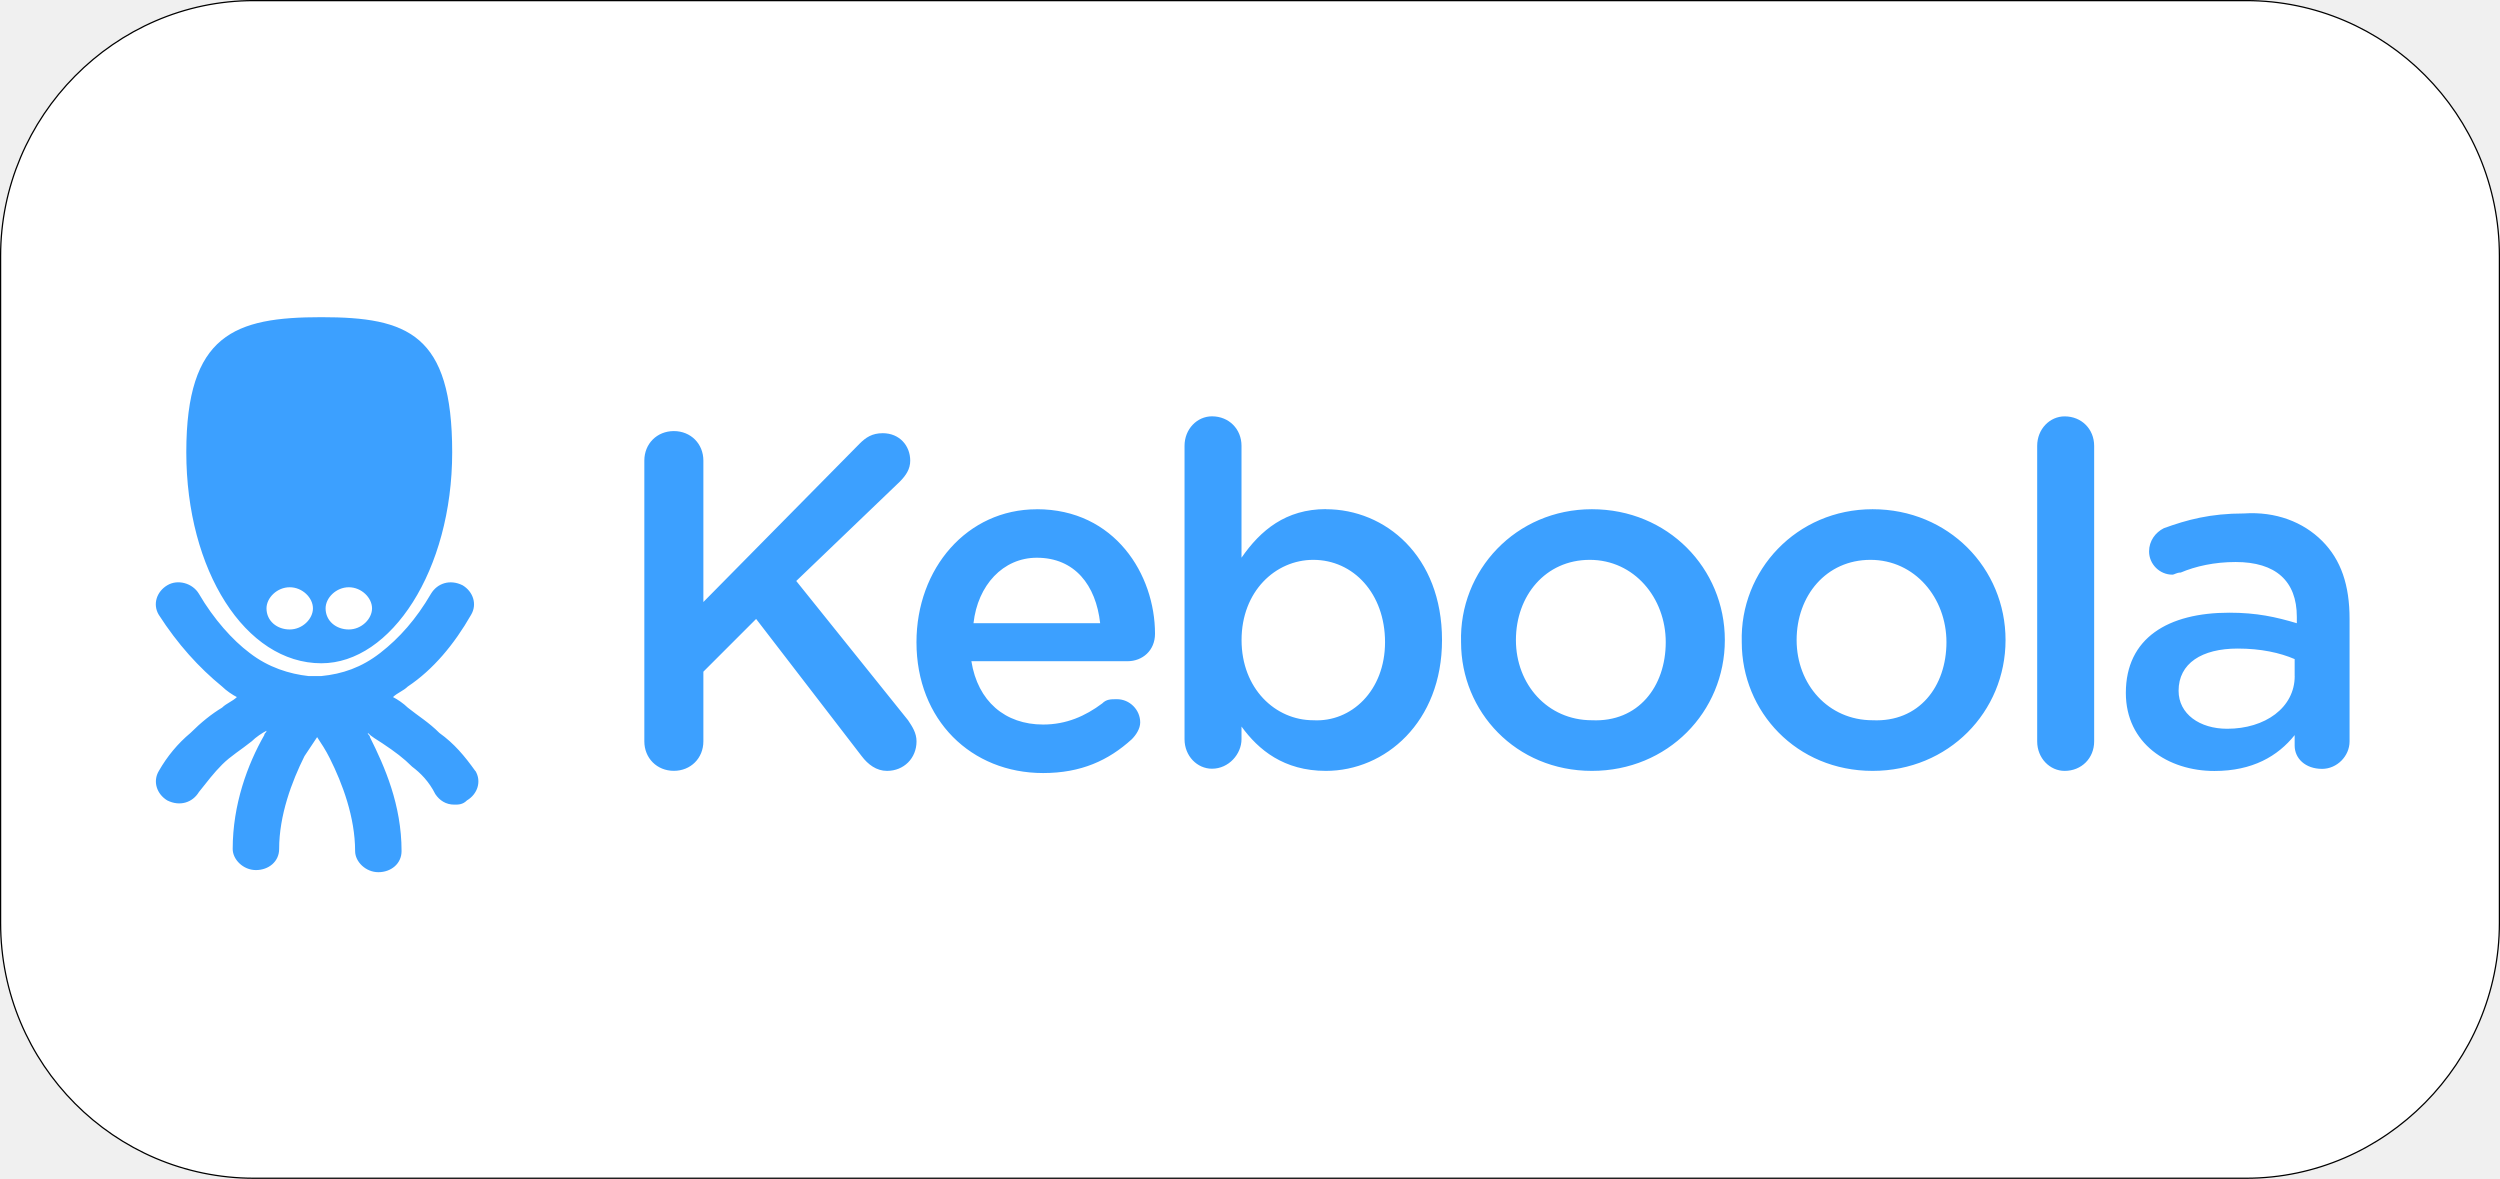
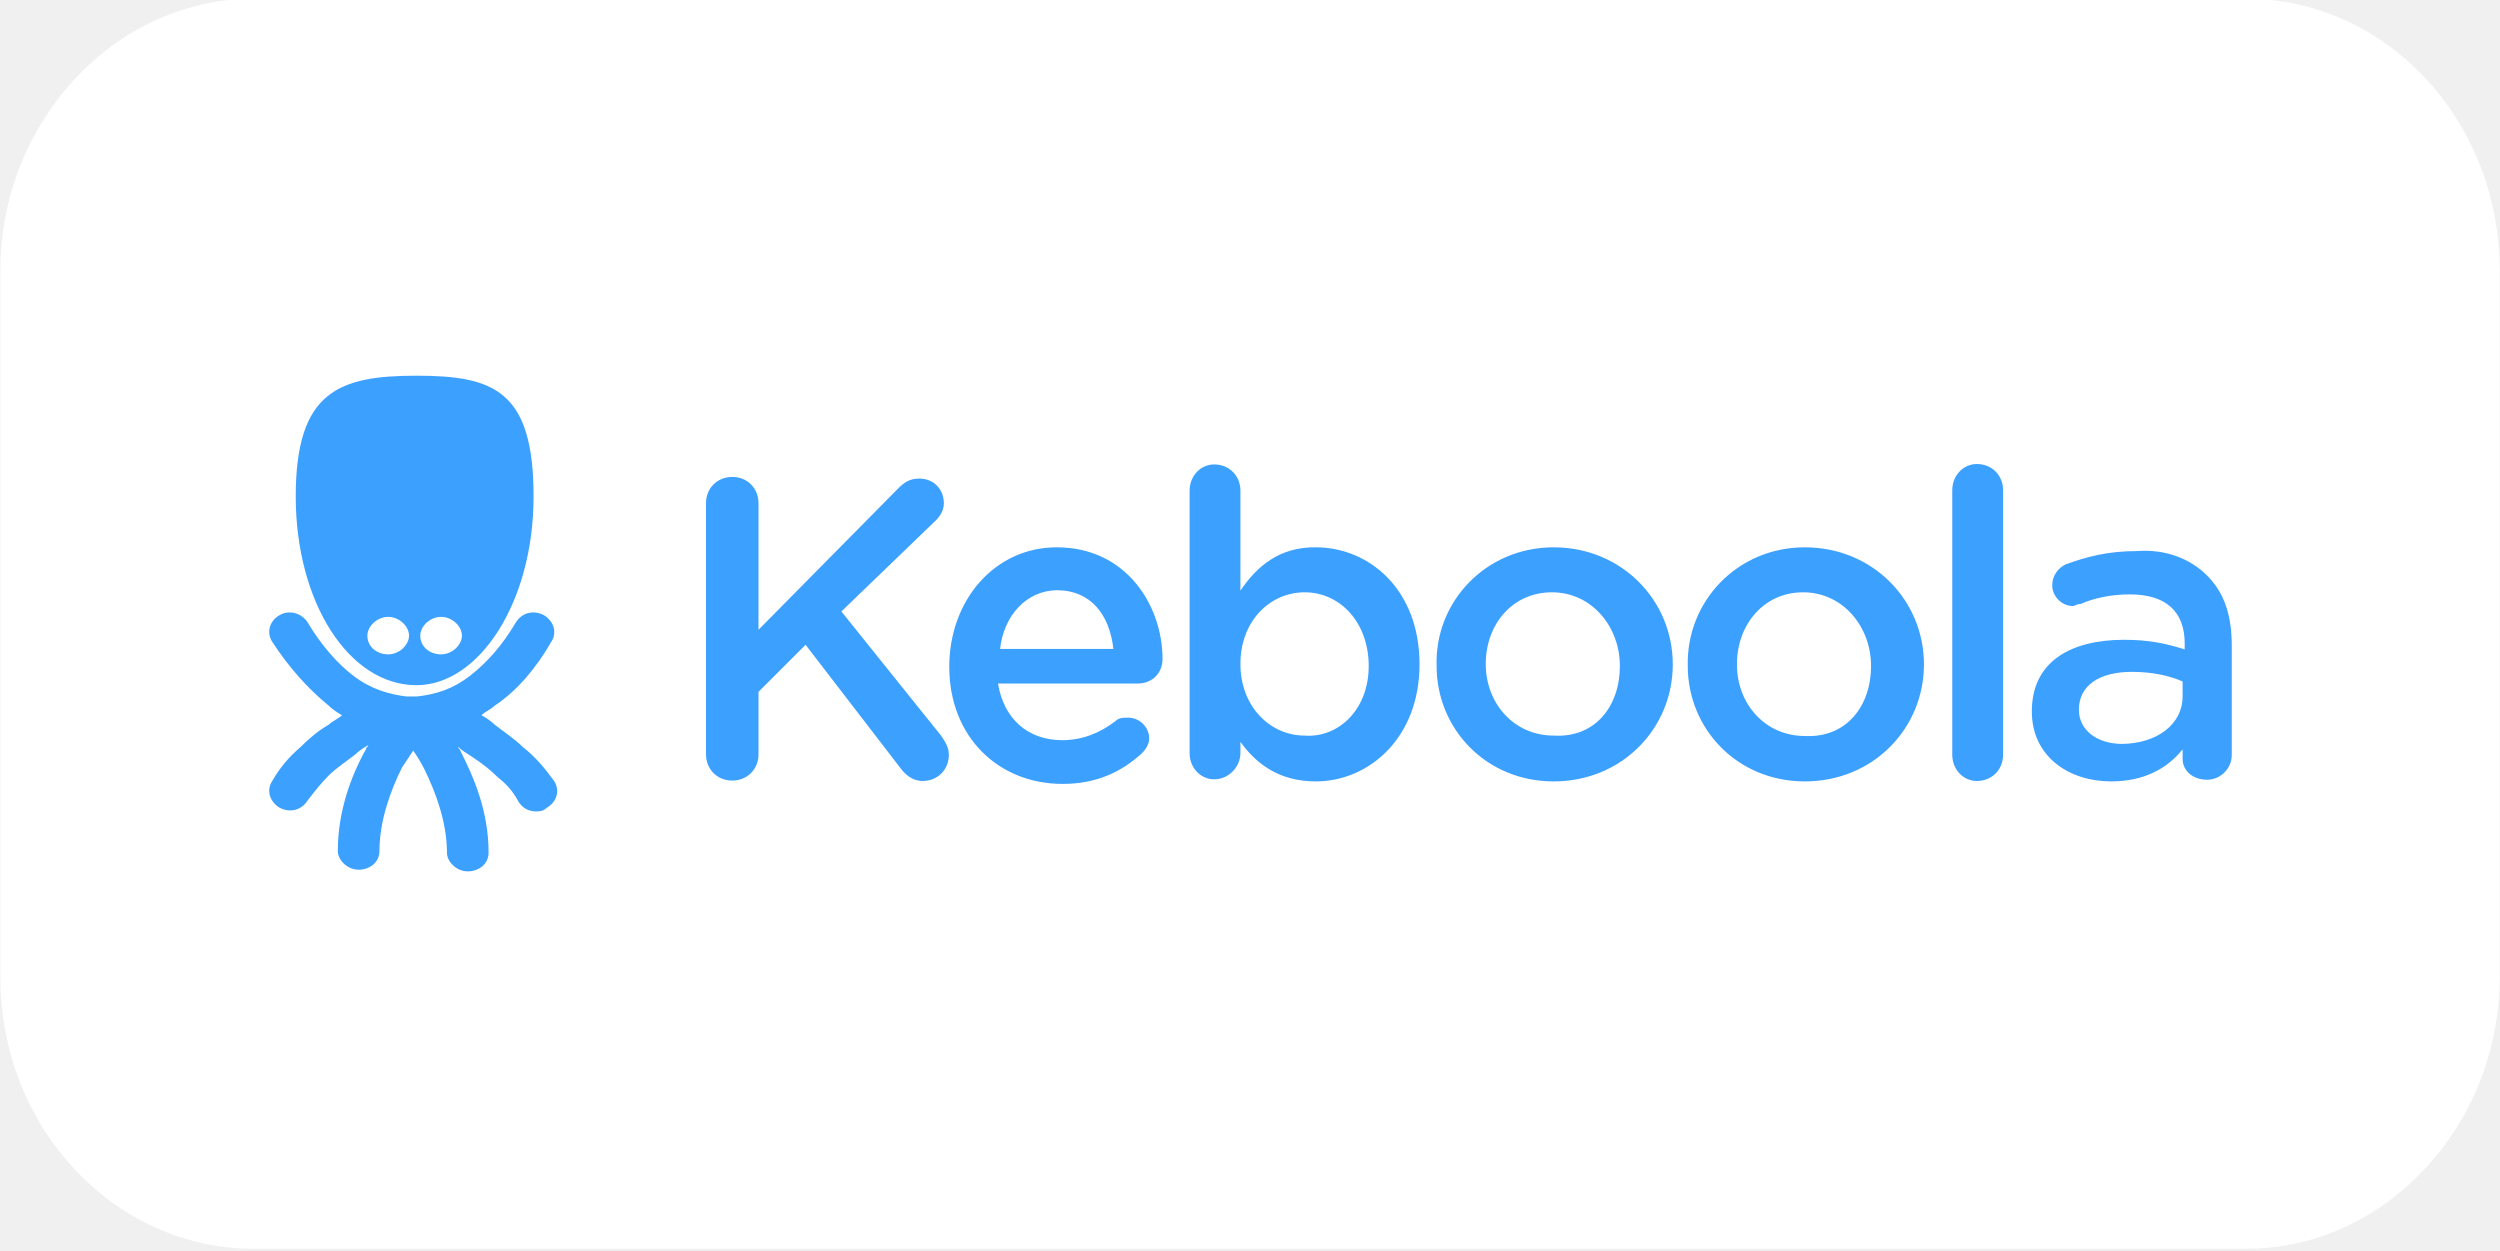
- <svg xmlns="http://www.w3.org/2000/svg" id="Layer_2" viewBox="0 0 496.25 234.01">
-   <defs>
-     <style>.cls-1{fill:#3ca0ff;}.cls-2{fill:#fff;stroke:#000;stroke-miterlimit:10;stroke-width:.25px;}</style>
-   </defs>
-   <path class="cls-2" d="m50.4.12h395.46c27.65,0,50.27,22.62,50.27,50.69v132.38c0,27.65-22.62,50.69-50.27,50.69H50.4C22.75,233.88.12,211.26.12,183.19V50.81C.12,23.17,22.75.12,50.4.12Z" />
+ <svg xmlns="http://www.w3.org/2000/svg" version="1.1" id="Layer_2_00000055703618052163121790000008512157485269105582_" x="0px" y="0px" viewBox="0 0 600.2 300.2" style="enable-background:new 0 0 600.2 300.2;" xml:space="preserve">
+   <style type="text/css">
+ 	.st0{fill:#FFFFFF;}
+ 	.st1{fill:#3CA0FF;}
+ </style>
+   <path class="st0" d="M60.9-0.3h478.4c33.4,0,60.8,29,60.8,65.1v169.9c0,35.5-27.4,65.1-60.8,65.1H60.9c-33.4,0-60.8-29-60.8-65.1  V64.8C0.1,29.3,27.5-0.3,60.9-0.3z" />
  <g id="Page-1">
-     <path id="logo_white-copy" class="cls-1" d="m460.94,107.37c3.77,3.77,5.45,8.8,5.45,15.5v24.3c0,2.93-2.51,5.45-5.45,5.45-3.35,0-5.45-2.09-5.45-4.61v-2.09c-3.35,4.19-8.38,7.12-15.92,7.12-9.22,0-17.59-5.45-17.59-15.5h0c0-10.89,8.38-15.92,20.53-15.92,5.45,0,9.22.84,13.41,2.09v-1.26c0-7.12-4.19-10.89-12.15-10.89-4.19,0-7.96.84-10.89,2.09-.84,0-1.26.42-1.68.42-2.51,0-4.61-2.09-4.61-4.61,0-2.09,1.26-3.77,2.93-4.61,4.61-1.68,9.22-2.93,15.92-2.93,6.28-.42,11.73,1.68,15.5,5.45Zm-5.45,26.81v-3.35c-2.93-1.26-6.7-2.09-11.31-2.09-7.12,0-11.73,2.93-11.73,8.38h0c0,4.61,4.19,7.54,9.64,7.54,7.54,0,13.41-4.19,13.41-10.47Zm-45.66-51.53c3.35,0,5.86,2.51,5.86,5.86v58.65c0,3.35-2.51,5.86-5.86,5.86-2.93,0-5.45-2.51-5.45-5.86v-58.65c0-3.35,2.51-5.86,5.45-5.86Zm-38.12,18.43c15.08,0,26.39,11.73,26.39,25.97h0c0,14.24-11.31,25.97-26.39,25.97s-25.97-11.73-25.97-25.55h0c-.42-14.24,10.89-26.39,25.97-26.39Zm14.66,26.39h0c0-8.8-6.28-16.34-15.08-16.34s-14.66,7.12-14.66,15.92h0c0,8.8,6.28,15.92,15.08,15.92,9.22.42,14.66-6.7,14.66-15.5Zm-70.38-26.39c15.08,0,26.39,11.73,26.39,25.97h0c0,14.24-11.31,25.97-26.39,25.97s-25.97-11.73-25.97-25.55h0c-.42-14.24,10.89-26.39,25.97-26.39Zm14.66,26.39h0c0-8.8-6.28-16.34-15.08-16.34s-14.66,7.12-14.66,15.92h0c0,8.8,6.28,15.92,15.08,15.92,9.22.42,14.66-6.7,14.66-15.5Zm-67.45-26.39c11.73,0,23.04,9.22,23.04,25.97h0c0,16.34-11.31,25.97-23.04,25.97-8.38,0-13.41-4.19-16.76-8.8v2.51c0,2.93-2.51,5.86-5.86,5.86-2.93,0-5.45-2.51-5.45-5.86v-58.23c0-3.35,2.51-5.86,5.45-5.86,3.35,0,5.86,2.51,5.86,5.86v22.2c3.77-5.45,8.8-9.64,16.76-9.64Zm11.73,26.39h0c0-9.64-6.28-16.34-14.24-16.34-7.54,0-14.24,6.28-14.24,15.92h0c0,9.64,6.7,15.92,14.24,15.92,7.54.42,14.24-5.86,14.24-15.5Zm-69.12-26.39c15.5,0,23.46,12.99,23.46,24.72,0,3.35-2.51,5.45-5.45,5.45h-31c1.26,7.96,6.7,12.57,14.24,12.57,4.61,0,8.38-1.68,11.73-4.19.84-.84,1.68-.84,2.93-.84,2.51,0,4.61,2.09,4.61,4.61,0,1.26-.84,2.51-1.68,3.35-4.61,4.19-10.05,6.7-17.59,6.7-14.24,0-25.14-10.47-25.14-25.97h0c0-14.66,10.05-26.39,23.88-26.39Zm-12.57,22.62h25.14c-.84-7.54-5.03-12.99-12.57-12.99-6.7,0-11.73,5.45-12.57,12.99Zm-35.19-8.38l22.2,27.65c.84,1.26,1.68,2.51,1.68,4.19,0,3.35-2.51,5.86-5.86,5.86-2.09,0-3.77-1.26-5.03-2.93l-20.95-27.23-10.47,10.47v13.82c0,3.35-2.51,5.86-5.86,5.86s-5.86-2.51-5.86-5.86v-55.72c0-3.35,2.51-5.86,5.86-5.86s5.86,2.51,5.86,5.86v28.07l31-31.42c1.26-1.26,2.51-2.09,4.61-2.09,3.35,0,5.45,2.51,5.45,5.45,0,1.68-.84,2.93-2.09,4.19l-20.53,19.69Zm-94.26,16.34c-15.08,0-26.81-18.43-26.81-41.89s9.64-26.81,26.81-26.81,25.97,3.35,25.97,26.81c0,23.46-12.15,41.89-25.97,41.89Zm30.58,21.36c1.26,2.09.42,4.61-1.68,5.86-.84.84-1.68.84-2.51.84-1.68,0-2.93-.84-3.77-2.09-1.26-2.51-2.93-4.19-4.61-5.45-1.68-1.68-3.35-2.93-5.86-4.61-1.26-.84-2.09-1.26-2.93-2.09,0,.42.42.42.42.84,2.93,5.86,6.28,13.41,6.28,22.62,0,2.51-2.09,4.19-4.61,4.19s-4.61-2.09-4.61-4.19c0-6.7-2.51-13.41-5.03-18.43-.84-1.68-1.68-2.93-2.51-4.19-.84,1.26-1.68,2.51-2.51,3.77-2.51,5.03-5.03,11.73-5.03,18.43,0,2.51-2.09,4.19-4.61,4.19s-4.61-2.09-4.61-4.19c0-8.8,2.93-16.76,6.28-22.62,0-.42.42-.42.42-.84-.84.42-2.09,1.26-2.93,2.09-2.09,1.68-4.19,2.93-5.86,4.61-1.68,1.68-2.93,3.35-4.61,5.45-1.26,2.09-3.77,2.93-6.28,1.68-2.09-1.26-2.93-3.77-1.68-5.86,1.68-2.93,3.77-5.45,6.28-7.54,2.09-2.09,4.19-3.77,6.28-5.03.84-.84,2.09-1.26,2.93-2.09-.84-.42-2.09-1.26-2.93-2.09-4.61-3.77-8.8-8.38-12.57-14.24-1.26-2.09-.42-4.61,1.68-5.86,2.09-1.26,5.03-.42,6.28,1.68,2.93,5.03,6.7,9.22,10.05,11.73,3.77,2.93,7.96,4.19,11.73,4.61h2.51c4.19-.42,7.96-1.68,11.73-4.61s7.12-6.7,10.05-11.73c1.26-2.09,3.77-2.93,6.28-1.68,2.09,1.26,2.93,3.77,1.68,5.86-3.35,5.86-7.54,10.89-12.57,14.24-.84.84-2.09,1.26-2.93,2.09.84.42,2.09,1.26,2.93,2.09,2.09,1.68,4.19,2.93,6.28,5.03,2.93,2.09,5.03,4.61,7.12,7.54Zm-36.86-36.45c-2.51,0-4.61,2.09-4.61,4.19,0,2.51,2.09,4.19,4.61,4.19s4.61-2.09,4.61-4.19-2.09-4.19-4.61-4.19Zm11.73,0c-2.51,0-4.61,2.09-4.61,4.19,0,2.51,2.09,4.19,4.61,4.19s4.61-2.09,4.61-4.19-2.09-4.19-4.61-4.19Z" />
+     <path id="logo_white-copy" class="st1" d="M529.9,138.2c4.1,4.1,5.9,9.5,5.9,16.8v26.3c0,3.2-2.7,5.9-5.9,5.9c-3.6,0-5.9-2.3-5.9-5   v-2.3c-3.6,4.5-9.1,7.7-17.2,7.7c-10,0-19-5.9-19-16.8l0,0c0-11.8,9.1-17.2,22.2-17.2c5.9,0,10,0.9,14.5,2.3v-1.4   c0-7.7-4.5-11.8-13.2-11.8c-4.5,0-8.6,0.9-11.8,2.3c-0.9,0-1.4,0.5-1.8,0.5c-2.7,0-5-2.3-5-5c0-2.3,1.4-4.1,3.2-5   c5-1.8,10-3.2,17.2-3.2C519.9,131.8,525.8,134.1,529.9,138.2L529.9,138.2z M524,167.2v-3.6c-3.2-1.4-7.3-2.3-12.2-2.3   c-7.7,0-12.7,3.2-12.7,9.1l0,0c0,5,4.5,8.2,10.4,8.2C517.7,178.5,524,174,524,167.2L524,167.2z M474.6,111.4c3.6,0,6.3,2.7,6.3,6.3   v63.5c0,3.6-2.7,6.3-6.3,6.3c-3.2,0-5.9-2.7-5.9-6.3v-63.5C468.7,114.1,471.4,111.4,474.6,111.4z M433.3,131.4   c16.3,0,28.6,12.7,28.6,28.1l0,0c0,15.4-12.2,28.1-28.6,28.1c-16.3,0-28.1-12.7-28.1-27.7l0,0C404.8,144.5,417,131.4,433.3,131.4   L433.3,131.4z M449.2,159.9L449.2,159.9c0-9.5-6.8-17.7-16.3-17.7S417,150,417,159.5l0,0c0,9.5,6.8,17.2,16.3,17.2   C443.3,177.2,449.2,169.5,449.2,159.9z M373,131.4c16.3,0,28.6,12.7,28.6,28.1l0,0c0,15.4-12.2,28.1-28.6,28.1   c-16.3,0-28.1-12.7-28.1-27.7l0,0C344.4,144.5,356.7,131.4,373,131.4z M388.9,159.9L388.9,159.9c0-9.5-6.8-17.7-16.3-17.7   s-15.9,7.7-15.9,17.2l0,0c0,9.5,6.8,17.2,16.3,17.2C383,177.2,388.9,169.5,388.9,159.9z M315.9,131.4c12.7,0,24.9,10,24.9,28.1l0,0   c0,17.7-12.2,28.1-24.9,28.1c-9.1,0-14.5-4.5-18.1-9.5v2.7c0,3.2-2.7,6.3-6.3,6.3c-3.2,0-5.9-2.7-5.9-6.3v-63   c0-3.6,2.7-6.3,5.9-6.3c3.6,0,6.3,2.7,6.3,6.3v24C301.8,135.9,307.2,131.3,315.9,131.4L315.9,131.4z M328.6,159.9L328.6,159.9   c0-10.4-6.8-17.7-15.4-17.7c-8.2,0-15.4,6.8-15.4,17.2l0,0c0,10.4,7.3,17.2,15.4,17.2C321.3,177.2,328.6,170.4,328.6,159.9z    M253.7,131.4c16.8,0,25.4,14.1,25.4,26.8c0,3.6-2.7,5.9-5.9,5.9h-33.6c1.4,8.6,7.3,13.6,15.4,13.6c5,0,9.1-1.8,12.7-4.5   c0.9-0.9,1.8-0.9,3.2-0.9c2.7,0,5,2.3,5,5c0,1.4-0.9,2.7-1.8,3.6c-5,4.5-10.9,7.3-19,7.3c-15.4,0-27.2-11.3-27.2-28.1l0,0   C227.9,144.1,238.8,131.4,253.7,131.4L253.7,131.4z M240.1,155.8h27.2c-0.9-8.2-5.4-14.1-13.6-14.1   C246.5,141.8,241,147.7,240.1,155.8z M202,146.8l24,29.9c0.9,1.4,1.8,2.7,1.8,4.5c0,3.6-2.7,6.3-6.3,6.3c-2.3,0-4.1-1.4-5.4-3.2   l-22.7-29.5l-11.3,11.3v15c0,3.6-2.7,6.3-6.3,6.3s-6.3-2.7-6.3-6.3v-60.3c0-3.6,2.7-6.3,6.3-6.3s6.3,2.7,6.3,6.3v30.4l33.6-34   c1.4-1.4,2.7-2.3,5-2.3c3.6,0,5.9,2.7,5.9,5.9c0,1.8-0.9,3.2-2.3,4.5L202,146.8L202,146.8z M100,164.5c-16.3,0-29-20-29-45.3   s10.4-29,29-29s28.1,3.6,28.1,29S115,164.5,100,164.5z M133.1,187.6c1.4,2.3,0.5,5-1.8,6.3c-0.9,0.9-1.8,0.9-2.7,0.9   c-1.8,0-3.2-0.9-4.1-2.3c-1.4-2.7-3.2-4.5-5-5.9c-1.8-1.8-3.6-3.2-6.3-5c-1.4-0.9-2.3-1.4-3.2-2.3c0,0.5,0.5,0.5,0.5,0.9   c3.2,6.3,6.8,14.5,6.8,24.5c0,2.7-2.3,4.5-5,4.5c-2.7,0-5-2.3-5-4.5c0-7.3-2.7-14.5-5.4-20c-0.9-1.8-1.8-3.2-2.7-4.5   c-0.9,1.4-1.8,2.7-2.7,4.1c-2.7,5.4-5.4,12.7-5.4,20c0,2.7-2.3,4.5-5,4.5c-2.7,0-5-2.3-5-4.5c0-9.5,3.2-18.1,6.8-24.5   c0-0.5,0.5-0.5,0.5-0.9c-0.9,0.5-2.3,1.4-3.2,2.3c-2.3,1.8-4.5,3.2-6.3,5c-1.8,1.8-3.2,3.6-5,5.9c-1.4,2.3-4.1,3.2-6.8,1.8   c-2.3-1.4-3.2-4.1-1.8-6.3c1.8-3.2,4.1-5.9,6.8-8.2c2.3-2.3,4.5-4.1,6.8-5.4c0.9-0.9,2.3-1.4,3.2-2.3c-0.9-0.5-2.3-1.4-3.2-2.3   c-5-4.1-9.5-9.1-13.6-15.4c-1.4-2.3-0.5-5,1.8-6.3c2.3-1.4,5.4-0.5,6.8,1.8c3.2,5.4,7.3,10,10.9,12.7c4.1,3.2,8.6,4.5,12.7,5h2.7   c4.5-0.5,8.6-1.8,12.7-5c4.1-3.2,7.7-7.3,10.9-12.7c1.4-2.3,4.1-3.2,6.8-1.8c2.3,1.4,3.2,4.1,1.8,6.3c-3.6,6.3-8.2,11.8-13.6,15.4   c-0.9,0.9-2.3,1.4-3.2,2.3c0.9,0.5,2.3,1.4,3.2,2.3c2.3,1.8,4.5,3.2,6.8,5.4C128.5,181.7,130.8,184.4,133.1,187.6L133.1,187.6z    M93.2,148.1c-2.7,0-5,2.3-5,4.5c0,2.7,2.3,4.5,5,4.5c2.7,0,5-2.3,5-4.5S95.9,148.1,93.2,148.1z M105.9,148.1c-2.7,0-5,2.3-5,4.5   c0,2.7,2.3,4.5,5,4.5c2.7,0,5-2.3,5-4.5S108.6,148.1,105.9,148.1z" />
  </g>
</svg>
